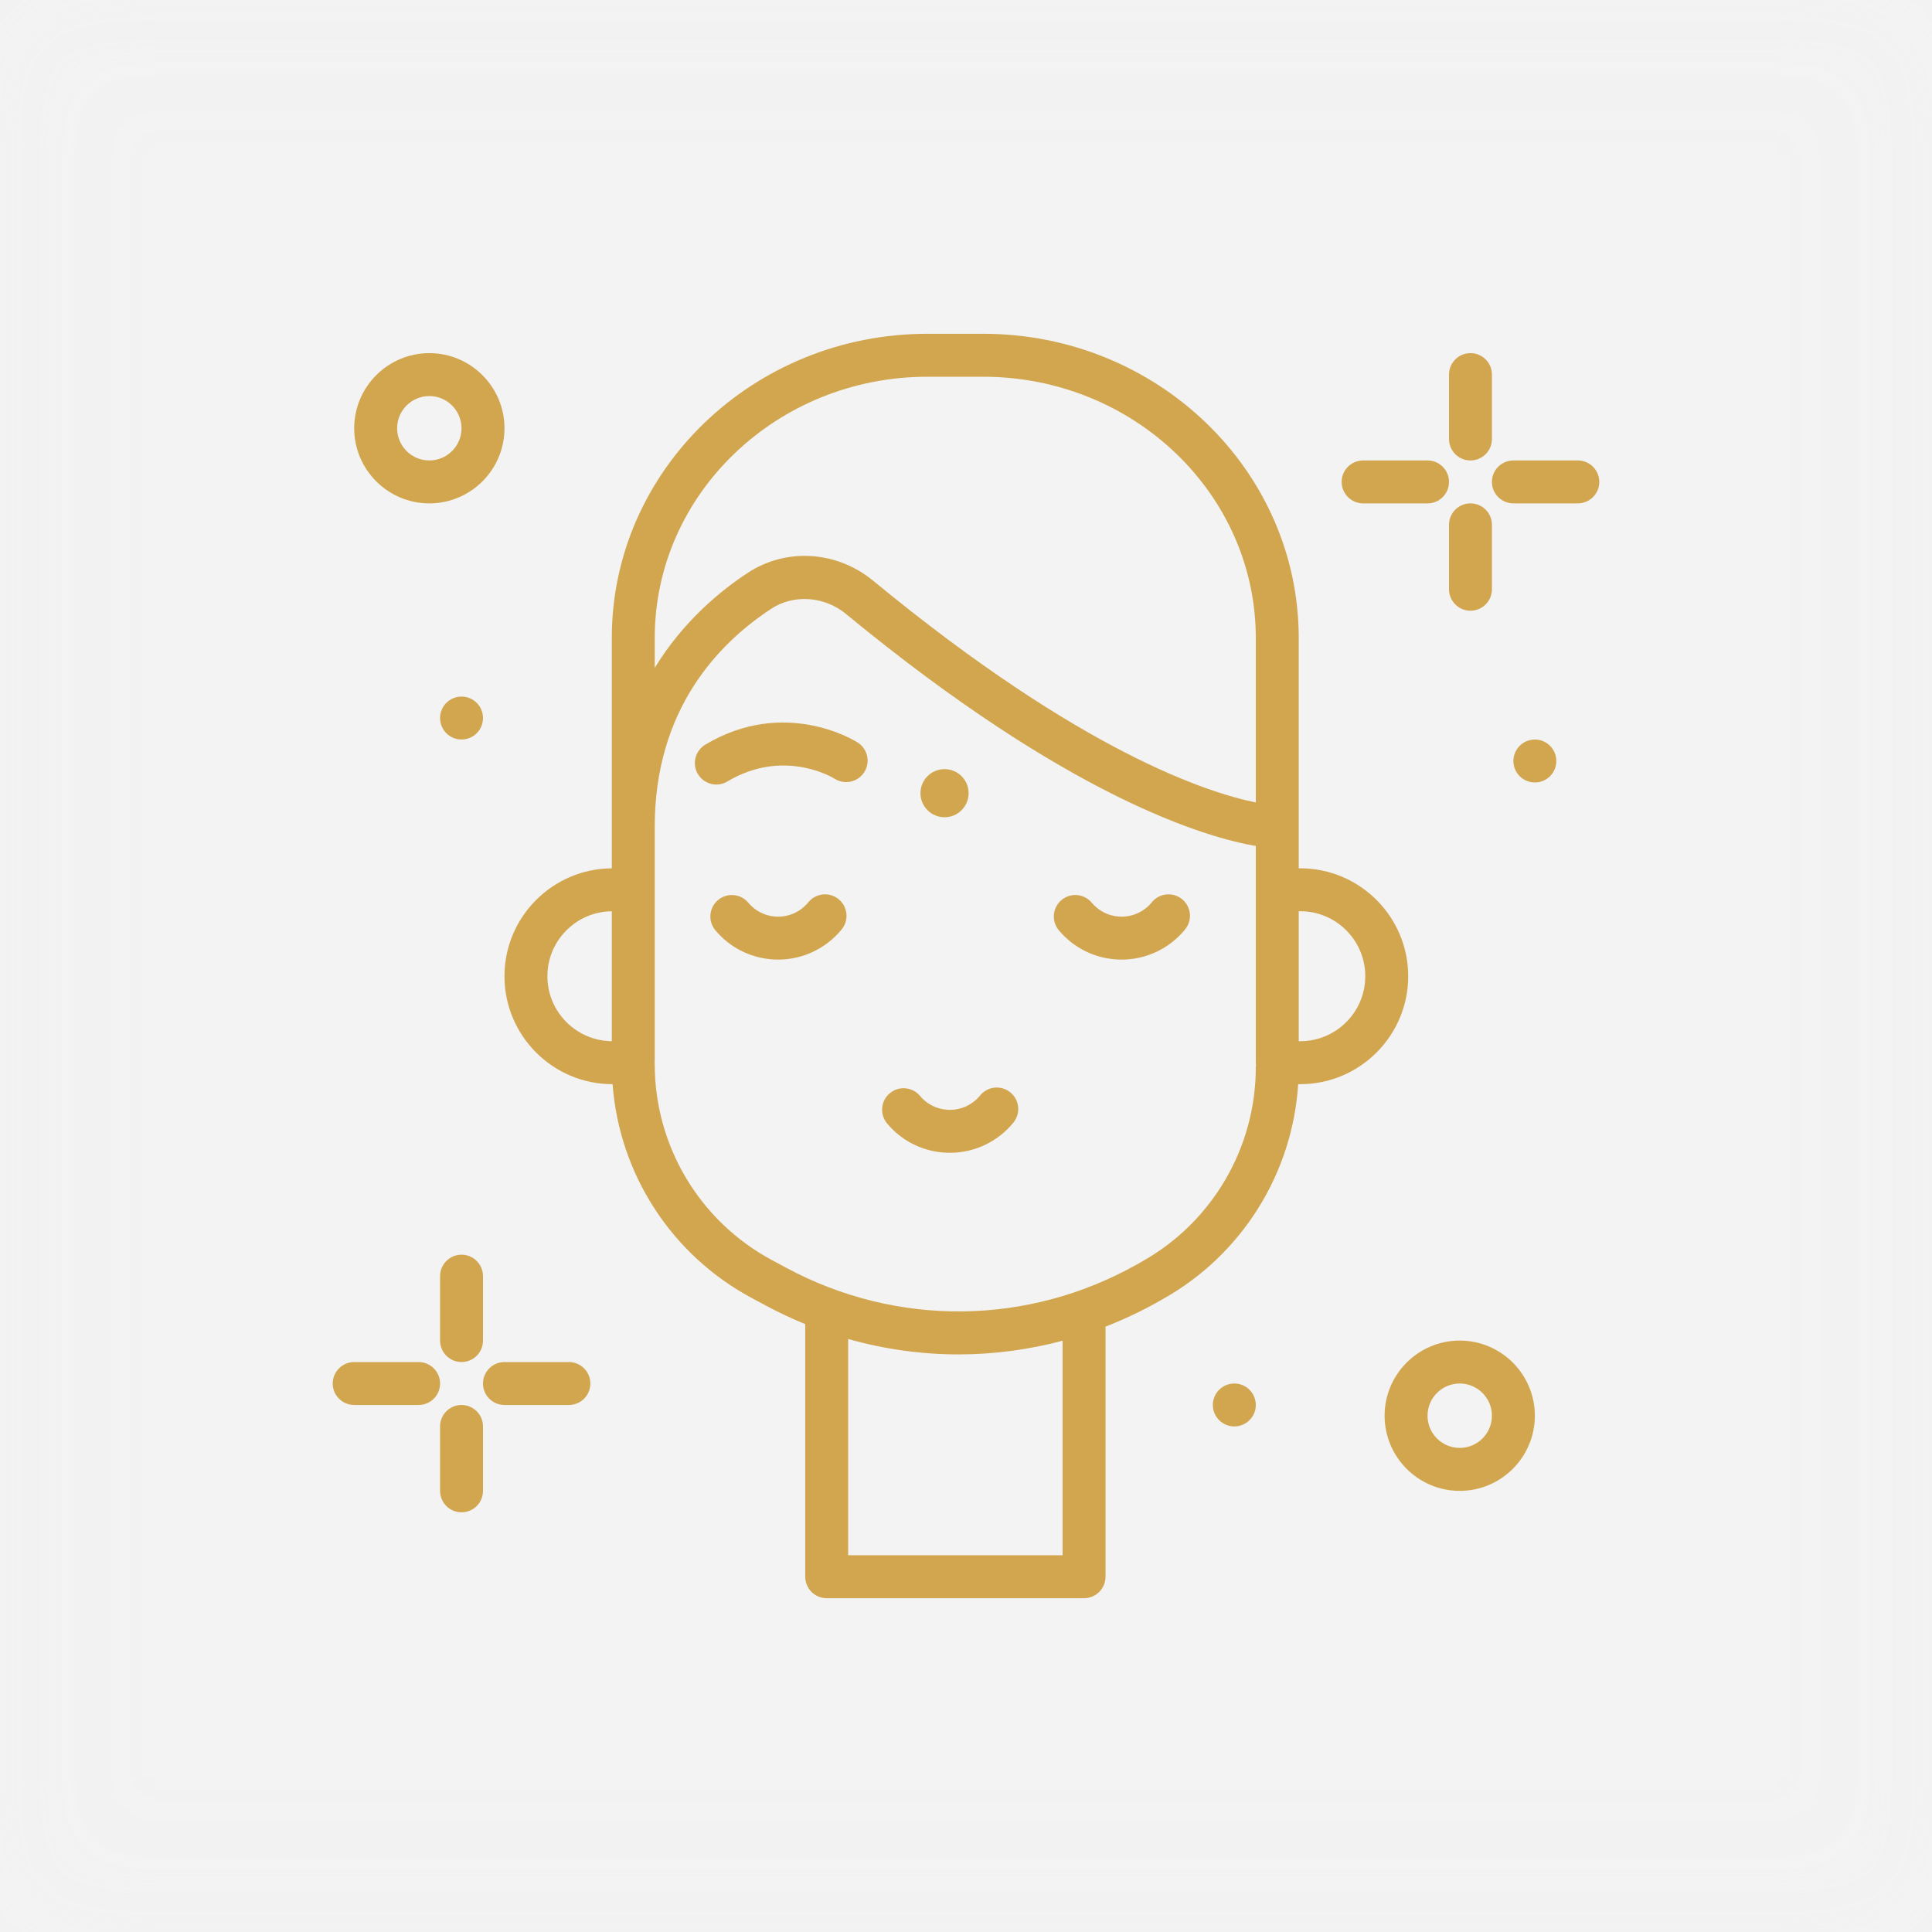
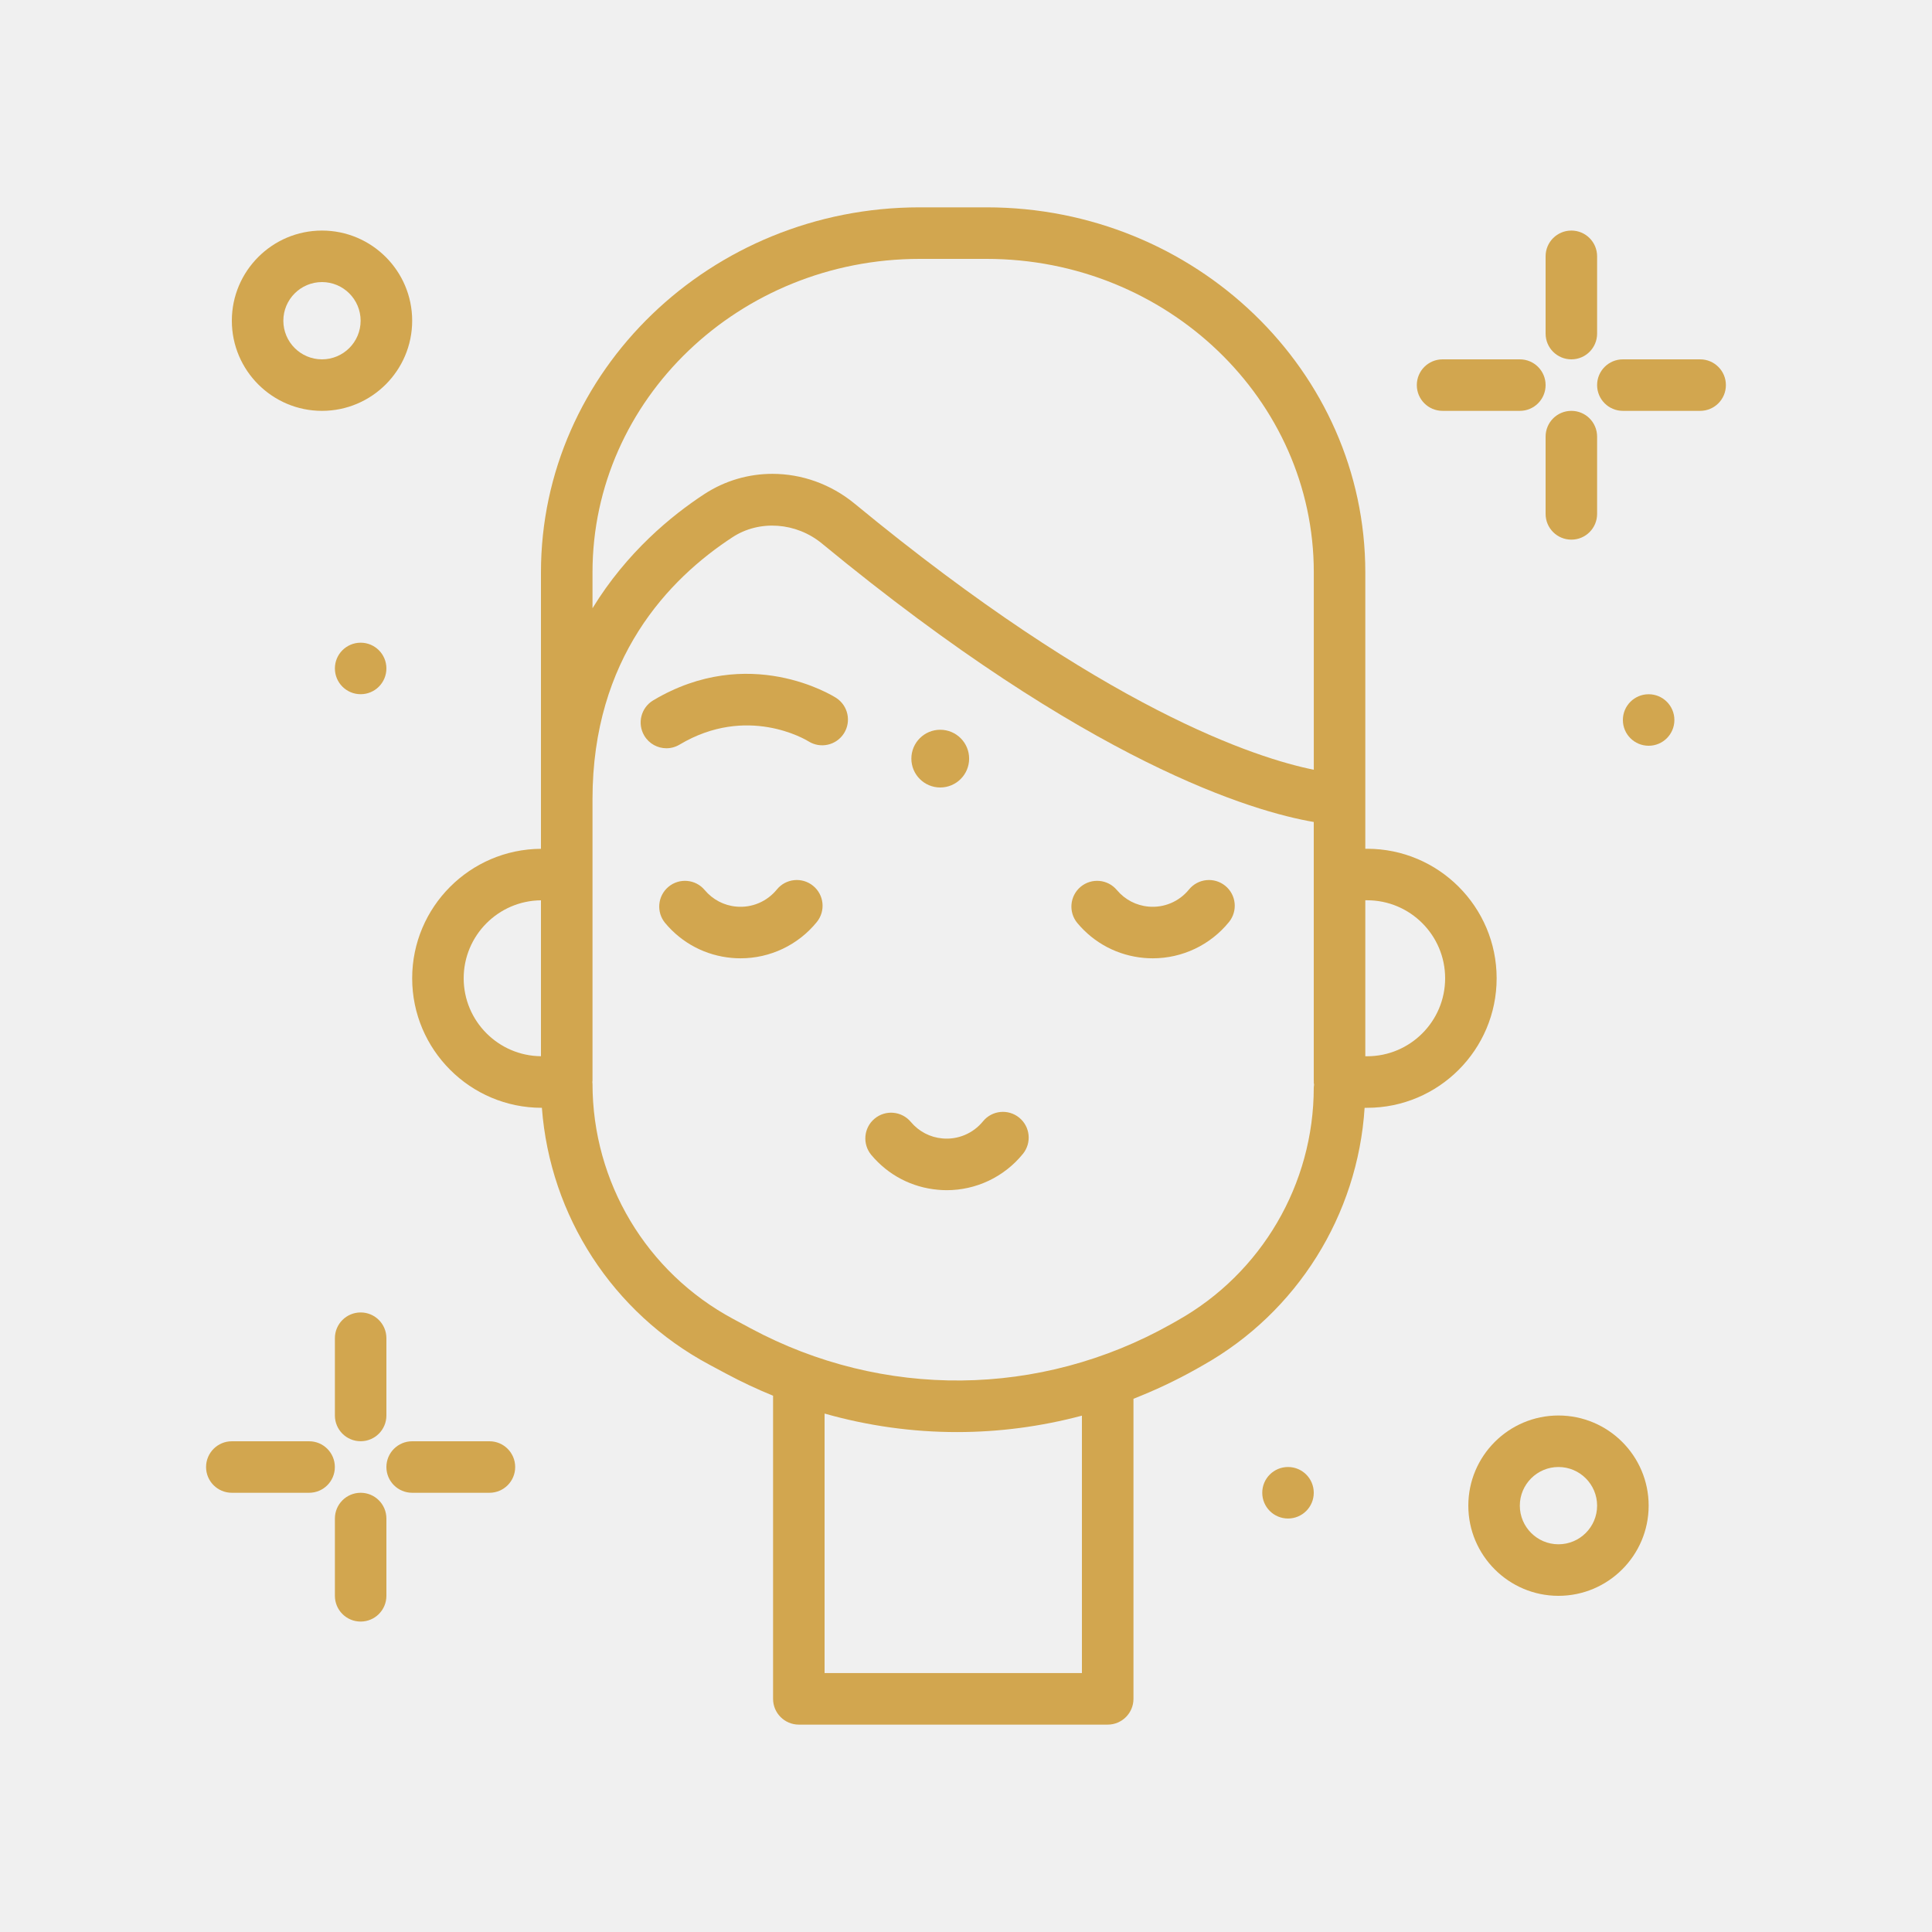
- <svg xmlns="http://www.w3.org/2000/svg" width="60" height="60" viewBox="0 0 60 60" fill="none">
-   <g filter="url(#filter0_b)">
-     <rect width="60" height="60" fill="white" fill-opacity="0.15" />
-     <path d="M40.381 26.966H40.333V25.68V25.632V19.812C40.333 14.604 35.937 10.366 30.533 10.366H28.801C23.397 10.366 19 14.604 19 19.812V25.632V25.68V26.967C17.16 26.977 15.667 28.476 15.667 30.318C15.667 32.166 17.17 33.67 19.019 33.67H19.024C19.235 36.465 20.851 38.972 23.348 40.312L23.798 40.553C24.193 40.765 24.597 40.954 25.007 41.121V48.966C25.007 49.334 25.305 49.633 25.673 49.633H33.667C34.035 49.633 34.333 49.334 34.333 48.966V41.2C34.888 40.983 35.432 40.728 35.96 40.431L36.131 40.334C38.571 38.962 40.14 36.441 40.316 33.67H40.381C42.229 33.67 43.733 32.166 43.733 30.318C43.733 28.47 42.229 26.966 40.381 26.966ZM20.333 19.812C20.333 15.339 24.132 11.7 28.801 11.7H30.533C35.202 11.7 39 15.339 39 19.812V24.921C37.522 24.623 33.582 23.363 27.121 18.038C26.498 17.524 25.742 17.263 24.989 17.263C24.377 17.263 23.766 17.436 23.23 17.786C22.381 18.34 21.223 19.289 20.333 20.741V19.812ZM17 30.318C17 29.211 17.896 28.31 19 28.3V32.335C17.896 32.325 17 31.424 17 30.318ZM33 48.299H26.34V41.583C27.463 41.902 28.616 42.062 29.769 42.062C30.855 42.062 31.941 41.919 33 41.637V48.299ZM35.477 39.172L35.306 39.269C31.919 41.174 27.853 41.215 24.428 39.378L23.978 39.136C21.73 37.931 20.333 35.596 20.333 33.045C20.333 33.032 20.33 33.019 20.329 33.005C20.33 32.992 20.333 32.979 20.333 32.965V25.68C20.333 22.035 22.305 19.983 23.958 18.902C24.653 18.448 25.605 18.516 26.273 19.067C33.198 24.774 37.446 26.007 39 26.273V32.965C39 32.972 39.002 32.978 39.002 32.984C39.002 32.99 39 32.996 39 33.003C39 33.028 39.005 33.051 39.007 33.075C39.005 33.099 39 33.123 39 33.148C39 35.642 37.65 37.95 35.477 39.172ZM40.381 32.336H40.333V28.299H40.381C41.494 28.299 42.4 29.204 42.4 30.318C42.4 31.431 41.494 32.336 40.381 32.336Z" fill="#D2A64F" />
-     <path d="M26.637 23.06C26.546 23.002 24.377 21.65 21.905 23.125C21.589 23.314 21.485 23.723 21.674 24.039C21.799 24.249 22.02 24.365 22.247 24.365C22.363 24.365 22.481 24.334 22.588 24.27C24.332 23.23 25.848 24.14 25.922 24.185C26.232 24.381 26.642 24.29 26.84 23.981C27.038 23.671 26.947 23.259 26.637 23.06Z" fill="#D2A64F" />
-     <path d="M26.043 27.924C25.757 27.692 25.337 27.735 25.105 28.02C24.851 28.333 24.459 28.499 24.059 28.463C23.737 28.435 23.446 28.282 23.239 28.035C23.003 27.752 22.582 27.715 22.3 27.951C22.017 28.188 21.98 28.608 22.216 28.89C22.652 29.411 23.265 29.731 23.941 29.791C24.017 29.798 24.092 29.801 24.167 29.801C24.928 29.801 25.653 29.46 26.14 28.862C26.372 28.576 26.328 28.156 26.043 27.924Z" fill="#D2A64F" />
-     <path d="M36.71 27.924C36.424 27.692 36.004 27.735 35.772 28.02C35.518 28.333 35.126 28.499 34.726 28.463C34.404 28.435 34.113 28.282 33.906 28.035C33.669 27.752 33.249 27.715 32.967 27.951C32.684 28.188 32.647 28.608 32.883 28.89C33.319 29.411 33.931 29.731 34.608 29.791C34.683 29.798 34.759 29.801 34.834 29.801C35.595 29.801 36.32 29.46 36.806 28.862C37.038 28.576 36.995 28.156 36.71 27.924Z" fill="#D2A64F" />
-     <path d="M31.376 33.924C31.09 33.691 30.671 33.735 30.438 34.021C30.184 34.333 29.793 34.499 29.392 34.463C29.071 34.435 28.779 34.283 28.572 34.035C28.336 33.752 27.915 33.715 27.633 33.952C27.351 34.188 27.314 34.608 27.55 34.891C27.985 35.411 28.598 35.731 29.274 35.791C29.35 35.798 29.425 35.801 29.5 35.801C30.262 35.801 30.987 35.46 31.473 34.862C31.705 34.576 31.662 34.156 31.376 33.924Z" fill="#D2A64F" />
-     <path d="M29.334 25.38C29.746 25.38 30.081 25.046 30.081 24.633C30.081 24.22 29.746 23.886 29.334 23.886C28.921 23.886 28.586 24.22 28.586 24.633C28.586 25.046 28.921 25.38 29.334 25.38Z" fill="#D2A64F" />
-     <path d="M45.667 14.3C46.035 14.3 46.333 14.002 46.333 13.633V11.633C46.333 11.265 46.035 10.967 45.667 10.967C45.298 10.967 45 11.265 45 11.633V13.633C45 14.002 45.298 14.3 45.667 14.3Z" fill="#D2A64F" />
-     <path d="M45.667 15.633C45.298 15.633 45 15.931 45 16.299V18.299C45 18.668 45.298 18.966 45.667 18.966C46.035 18.966 46.333 18.668 46.333 18.299V16.299C46.333 15.931 46.035 15.633 45.667 15.633Z" fill="#D2A64F" />
-     <path d="M42.333 15.633H44.333C44.701 15.633 45 15.335 45 14.966C45 14.598 44.701 14.3 44.333 14.3H42.333C41.965 14.3 41.666 14.598 41.666 14.966C41.666 15.335 41.965 15.633 42.333 15.633Z" fill="#D2A64F" />
-     <path d="M49 14.3H47C46.632 14.3 46.333 14.598 46.333 14.966C46.333 15.335 46.632 15.633 47 15.633H49C49.368 15.633 49.667 15.335 49.667 14.966C49.667 14.598 49.368 14.3 49 14.3Z" fill="#D2A64F" />
-     <path d="M14.333 38.966C13.965 38.966 13.667 39.264 13.667 39.633V41.633C13.667 42.001 13.965 42.299 14.333 42.299C14.702 42.299 15 42.001 15 41.633V39.633C15 39.264 14.702 38.966 14.333 38.966Z" fill="#D2A64F" />
-     <path d="M14.333 43.633C13.965 43.633 13.667 43.931 13.667 44.3V46.3C13.667 46.668 13.965 46.966 14.333 46.966C14.702 46.966 15 46.668 15 46.3V44.3C15 43.931 14.702 43.633 14.333 43.633Z" fill="#D2A64F" />
-     <path d="M13 42.3H11C10.632 42.3 10.333 42.598 10.333 42.967C10.333 43.335 10.632 43.633 11 43.633H13C13.368 43.633 13.667 43.335 13.667 42.967C13.667 42.598 13.368 42.3 13 42.3Z" fill="#D2A64F" />
-     <path d="M17.667 42.3H15.667C15.299 42.3 15 42.598 15 42.967C15 43.335 15.299 43.633 15.667 43.633H17.667C18.035 43.633 18.334 43.335 18.334 42.967C18.334 42.598 18.035 42.3 17.667 42.3Z" fill="#D2A64F" />
-     <path d="M47.667 24.3C48.035 24.3 48.333 24.002 48.333 23.634C48.333 23.265 48.035 22.967 47.667 22.967C47.298 22.967 47 23.265 47 23.634C47 24.002 47.298 24.3 47.667 24.3Z" fill="#D2A64F" />
-     <path d="M38.333 44.299C38.701 44.299 39 44.001 39 43.633C39 43.264 38.701 42.966 38.333 42.966C37.965 42.966 37.666 43.264 37.666 43.633C37.666 44.001 37.965 44.299 38.333 44.299Z" fill="#D2A64F" />
-     <path d="M14.333 22.966C14.702 22.966 15 22.668 15 22.299C15 21.931 14.702 21.633 14.333 21.633C13.965 21.633 13.667 21.931 13.667 22.299C13.667 22.668 13.965 22.966 14.333 22.966Z" fill="#D2A64F" />
-     <path d="M13.333 15.633C14.62 15.633 15.667 14.587 15.667 13.3C15.667 12.014 14.62 10.967 13.333 10.967C12.047 10.967 11 12.014 11 13.3C11 14.587 12.047 15.633 13.333 15.633ZM13.333 12.3C13.885 12.3 14.333 12.749 14.333 13.3C14.333 13.852 13.885 14.3 13.333 14.3C12.782 14.3 12.333 13.852 12.333 13.3C12.333 12.749 12.782 12.3 13.333 12.3Z" fill="#D2A64F" />
-     <path d="M45.333 41.633C44.047 41.633 43 42.679 43 43.966C43 45.253 44.047 46.3 45.333 46.3C46.62 46.3 47.666 45.253 47.666 43.966C47.666 42.679 46.62 41.633 45.333 41.633ZM45.333 44.966C44.782 44.966 44.333 44.518 44.333 43.966C44.333 43.415 44.782 42.966 45.333 42.966C45.885 42.966 46.333 43.415 46.333 43.966C46.333 44.518 45.885 44.966 45.333 44.966Z" fill="#D2A64F" />
-   </g>
-   <defs>
-     <filter id="filter0_b" x="-4" y="-4" width="68" height="68" filterUnits="userSpaceOnUse" color-interpolation-filters="sRGB">
-       <feFlood flood-opacity="0" result="BackgroundImageFix" />
-       <feGaussianBlur in="BackgroundImage" stdDeviation="2" />
-       <feComposite in2="SourceAlpha" operator="in" result="effect1_backgroundBlur" />
-       <feBlend mode="normal" in="SourceGraphic" in2="effect1_backgroundBlur" result="shape" />
-     </filter>
-   </defs>
+ <svg xmlns="http://www.w3.org/2000/svg" width="50" height="50" viewBox="0 0 50 50" fill="none">
+   <path d="M35.381 21.966H35.334V20.68V20.632V14.812C35.334 9.604 30.937 5.366 25.533 5.366H23.801C18.397 5.366 14 9.604 14 14.812V20.632V20.68V21.967C12.161 21.977 10.667 23.476 10.667 25.318C10.667 27.166 12.171 28.67 14.019 28.67H14.024C14.235 31.465 15.851 33.972 18.348 35.312L18.798 35.553C19.194 35.765 19.597 35.954 20.007 36.121V43.966C20.007 44.334 20.305 44.633 20.674 44.633H28.667C29.035 44.633 29.334 44.334 29.334 43.966V36.2C29.888 35.983 30.432 35.728 30.96 35.431L31.131 35.334C33.571 33.962 35.14 31.441 35.316 28.67H35.381C37.23 28.67 38.733 27.166 38.733 25.318C38.733 23.47 37.23 21.966 35.381 21.966ZM15.334 14.812C15.334 10.339 19.132 6.7 23.801 6.7H25.533C30.202 6.7 34.001 10.339 34.001 14.812V19.921C32.523 19.623 28.582 18.363 22.122 13.038C21.498 12.524 20.743 12.263 19.99 12.263C19.378 12.263 18.767 12.436 18.23 12.786C17.381 13.341 16.223 14.289 15.334 15.741V14.812ZM12 25.318C12 24.211 12.896 23.31 14 23.3V27.335C12.896 27.325 12 26.424 12 25.318ZM28 43.299H21.34V36.583C22.463 36.902 23.616 37.062 24.769 37.062C25.855 37.062 26.941 36.919 28 36.637V43.299ZM30.477 34.172L30.306 34.269C26.919 36.174 22.853 36.215 19.428 34.378L18.978 34.136C16.73 32.931 15.334 30.596 15.334 28.045C15.334 28.032 15.331 28.019 15.33 28.005C15.331 27.992 15.334 27.979 15.334 27.965V20.68C15.334 17.035 17.305 14.982 18.959 13.902C19.654 13.448 20.605 13.516 21.273 14.067C28.198 19.774 32.446 21.007 34 21.273V27.965C34 27.972 34.002 27.978 34.002 27.984C34.002 27.991 34 27.996 34 28.003C34 28.028 34.005 28.051 34.008 28.075C34.005 28.099 34 28.123 34 28.148C34 30.642 32.651 32.95 30.477 34.172ZM35.381 27.336H35.334V23.299H35.381C36.495 23.299 37.4 24.204 37.4 25.318C37.4 26.431 36.495 27.336 35.381 27.336Z" fill="#D2A64F" />
+   <path d="M21.637 18.06C21.546 18.002 19.378 16.65 16.905 18.125C16.589 18.314 16.486 18.723 16.674 19.039C16.799 19.249 17.02 19.365 17.247 19.365C17.364 19.365 17.481 19.334 17.588 19.27C19.332 18.23 20.849 19.14 20.922 19.185C21.232 19.381 21.642 19.29 21.84 18.981C22.038 18.671 21.948 18.259 21.637 18.06Z" fill="#D2A64F" />
+   <path d="M21.042 22.924C20.756 22.692 20.337 22.735 20.105 23.02C19.85 23.333 19.459 23.499 19.058 23.463C18.737 23.435 18.446 23.282 18.238 23.035C18.002 22.752 17.581 22.715 17.299 22.951C17.017 23.188 16.98 23.608 17.216 23.89C17.652 24.411 18.264 24.731 18.941 24.791C19.016 24.798 19.091 24.801 19.166 24.801C19.928 24.801 20.653 24.46 21.139 23.862C21.371 23.576 21.328 23.156 21.042 22.924Z" fill="#D2A64F" />
+   <path d="M31.709 22.924C31.423 22.692 31.004 22.735 30.771 23.02C30.517 23.333 30.126 23.499 29.726 23.463C29.404 23.435 29.113 23.282 28.905 23.035C28.669 22.752 28.248 22.715 27.966 22.951C27.684 23.188 27.647 23.608 27.883 23.89C28.319 24.411 28.931 24.731 29.608 24.791C29.683 24.798 29.759 24.801 29.834 24.801C30.595 24.801 31.32 24.46 31.806 23.862C32.038 23.576 31.995 23.156 31.709 22.924Z" fill="#D2A64F" />
+   <path d="M26.376 28.924C26.09 28.692 25.671 28.735 25.439 29.021C25.184 29.333 24.793 29.499 24.392 29.463C24.071 29.435 23.78 29.283 23.572 29.035C23.336 28.753 22.916 28.715 22.633 28.952C22.351 29.188 22.314 29.608 22.55 29.891C22.986 30.411 23.598 30.731 24.274 30.791C24.35 30.798 24.425 30.802 24.5 30.802C25.262 30.802 25.987 30.46 26.473 29.862C26.705 29.576 26.662 29.156 26.376 28.924Z" fill="#D2A64F" />
+   <path d="M24.333 20.38C24.746 20.38 25.081 20.046 25.081 19.633C25.081 19.22 24.746 18.886 24.333 18.886C23.921 18.886 23.586 19.22 23.586 19.633C23.586 20.046 23.921 20.38 24.333 20.38Z" fill="#D2A64F" />
+   <path d="M40.667 9.3C41.035 9.3 41.333 9.002 41.333 8.633V6.633C41.333 6.265 41.035 5.967 40.667 5.967C40.298 5.967 40 6.265 40 6.633V8.633C40 9.002 40.298 9.3 40.667 9.3Z" fill="#D2A64F" />
+   <path d="M40.667 10.633C40.298 10.633 40 10.931 40 11.3V13.3C40 13.668 40.298 13.966 40.667 13.966C41.035 13.966 41.333 13.668 41.333 13.3V11.3C41.333 10.931 41.035 10.633 40.667 10.633Z" fill="#D2A64F" />
+   <path d="M37.334 10.633H39.334C39.702 10.633 40 10.335 40 9.966C40 9.598 39.702 9.3 39.334 9.3H37.334C36.965 9.3 36.667 9.598 36.667 9.966C36.667 10.335 36.965 10.633 37.334 10.633Z" fill="#D2A64F" />
+   <path d="M44 9.3H42C41.632 9.3 41.333 9.598 41.333 9.966C41.333 10.335 41.632 10.633 42 10.633H44C44.368 10.633 44.666 10.335 44.666 9.966C44.666 9.598 44.368 9.3 44 9.3Z" fill="#D2A64F" />
+   <path d="M9.334 33.966C8.965 33.966 8.667 34.264 8.667 34.633V36.633C8.667 37.001 8.965 37.299 9.334 37.299C9.702 37.299 10 37.001 10 36.633V34.633C10 34.264 9.702 33.966 9.334 33.966Z" fill="#D2A64F" />
+   <path d="M9.334 38.633C8.965 38.633 8.667 38.931 8.667 39.3V41.3C8.667 41.668 8.965 41.966 9.334 41.966C9.702 41.966 10 41.668 10 41.3V39.3C10 38.931 9.702 38.633 9.334 38.633Z" fill="#D2A64F" />
+   <path d="M8 37.3H6C5.632 37.3 5.333 37.598 5.333 37.967C5.333 38.335 5.632 38.633 6 38.633H8C8.368 38.633 8.666 38.335 8.666 37.967C8.666 37.598 8.368 37.3 8 37.3Z" fill="#D2A64F" />
+   <path d="M12.667 37.3H10.667C10.299 37.3 10 37.598 10 37.967C10 38.335 10.299 38.633 10.667 38.633H12.667C13.035 38.633 13.333 38.335 13.333 37.967C13.333 37.598 13.035 37.3 12.667 37.3Z" fill="#D2A64F" />
+   <path d="M42.667 19.3C43.035 19.3 43.333 19.002 43.333 18.634C43.333 18.265 43.035 17.967 42.667 17.967C42.298 17.967 42 18.265 42 18.634C42 19.002 42.298 19.3 42.667 19.3Z" fill="#D2A64F" />
+   <path d="M33.334 39.299C33.702 39.299 34 39.001 34 38.633C34 38.264 33.702 37.966 33.334 37.966C32.965 37.966 32.667 38.264 32.667 38.633C32.667 39.001 32.965 39.299 33.334 39.299Z" fill="#D2A64F" />
+   <path d="M9.334 17.966C9.702 17.966 10 17.668 10 17.299C10 16.931 9.702 16.633 9.334 16.633C8.965 16.633 8.667 16.931 8.667 17.299C8.667 17.668 8.965 17.966 9.334 17.966Z" fill="#D2A64F" />
+   <path d="M8.333 10.633C9.62 10.633 10.667 9.587 10.667 8.3C10.667 7.013 9.62 5.967 8.333 5.967C7.047 5.967 6 7.013 6 8.3C6 9.587 7.047 10.633 8.333 10.633ZM8.333 7.3C8.885 7.3 9.333 7.749 9.333 8.3C9.333 8.852 8.885 9.3 8.333 9.3C7.782 9.3 7.333 8.852 7.333 8.3C7.333 7.749 7.782 7.3 8.333 7.3Z" fill="#D2A64F" />
+   <path d="M40.333 36.633C39.047 36.633 38 37.679 38 38.966C38 40.253 39.047 41.3 40.333 41.3C41.62 41.3 42.667 40.253 42.667 38.966C42.667 37.679 41.62 36.633 40.333 36.633ZM40.333 39.966C39.782 39.966 39.333 39.518 39.333 38.966C39.333 38.415 39.782 37.966 40.333 37.966C40.885 37.966 41.333 38.415 41.333 38.966C41.333 39.518 40.885 39.966 40.333 39.966Z" fill="#D2A64F" />
</svg>
